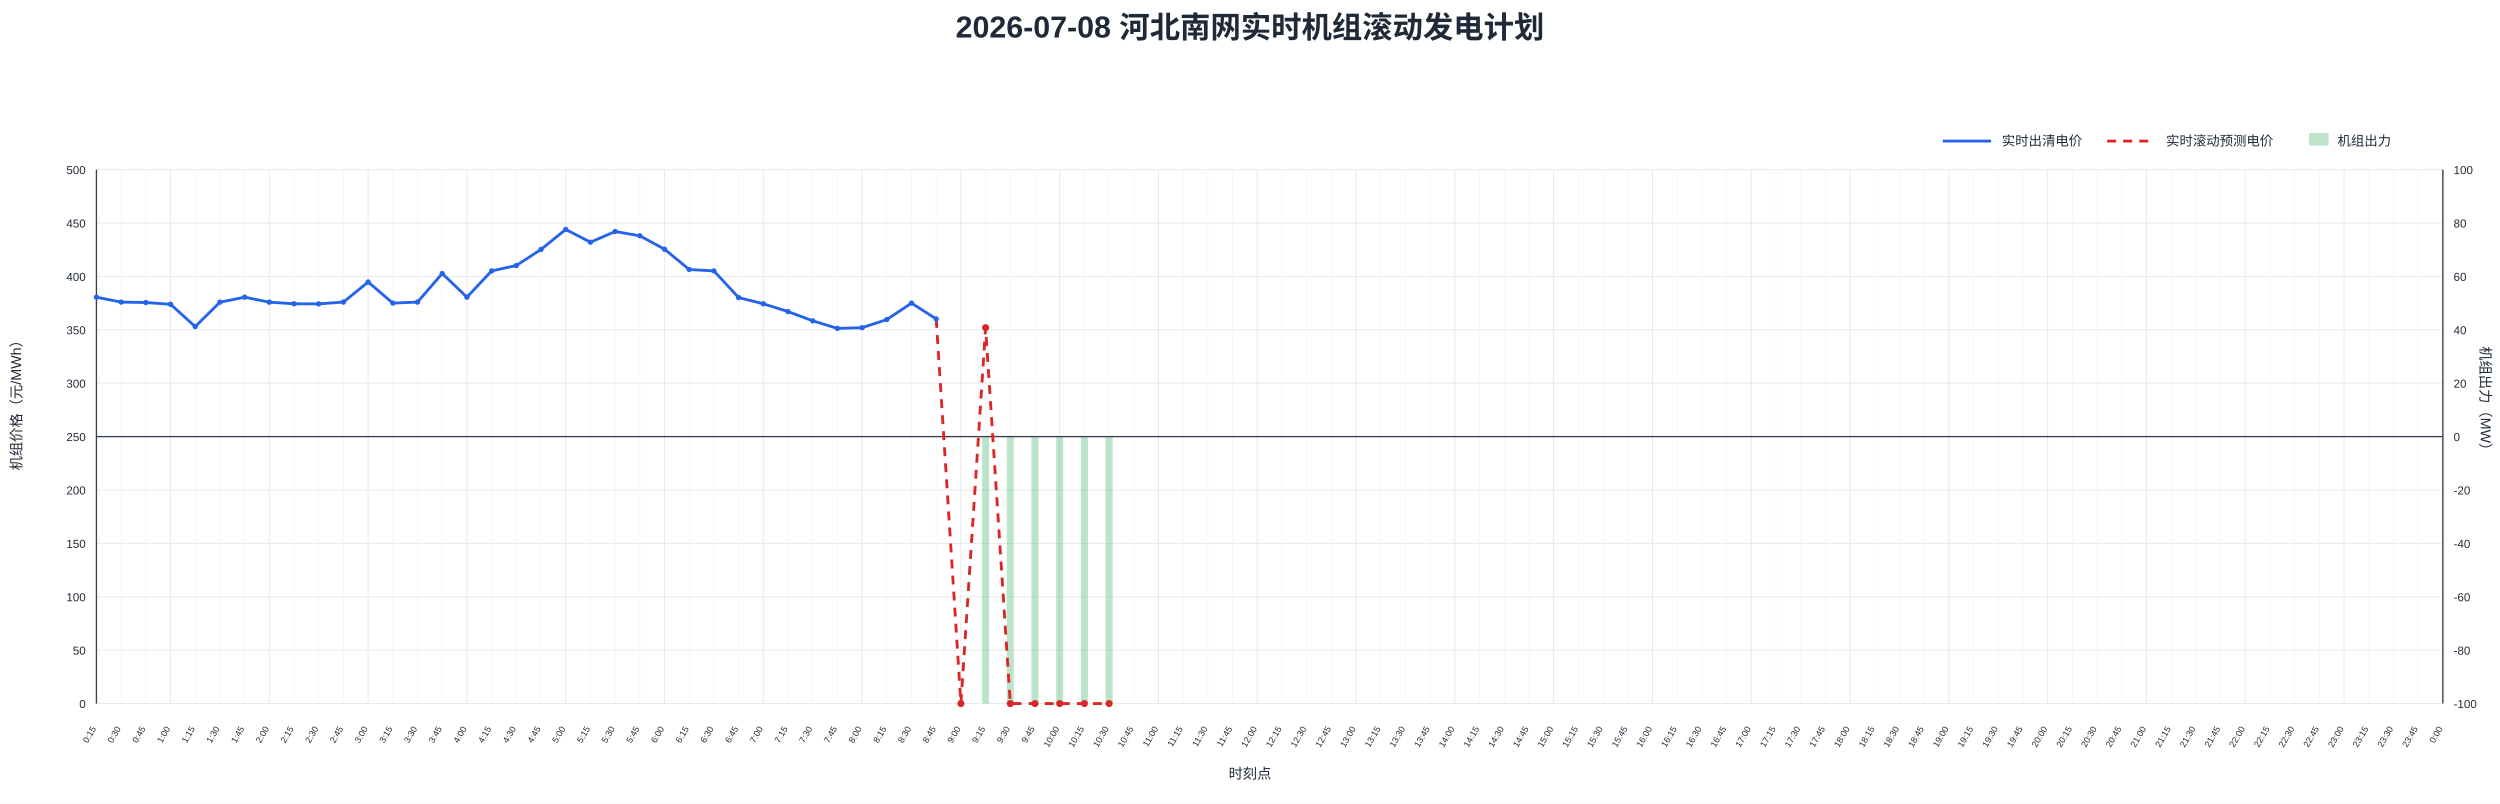
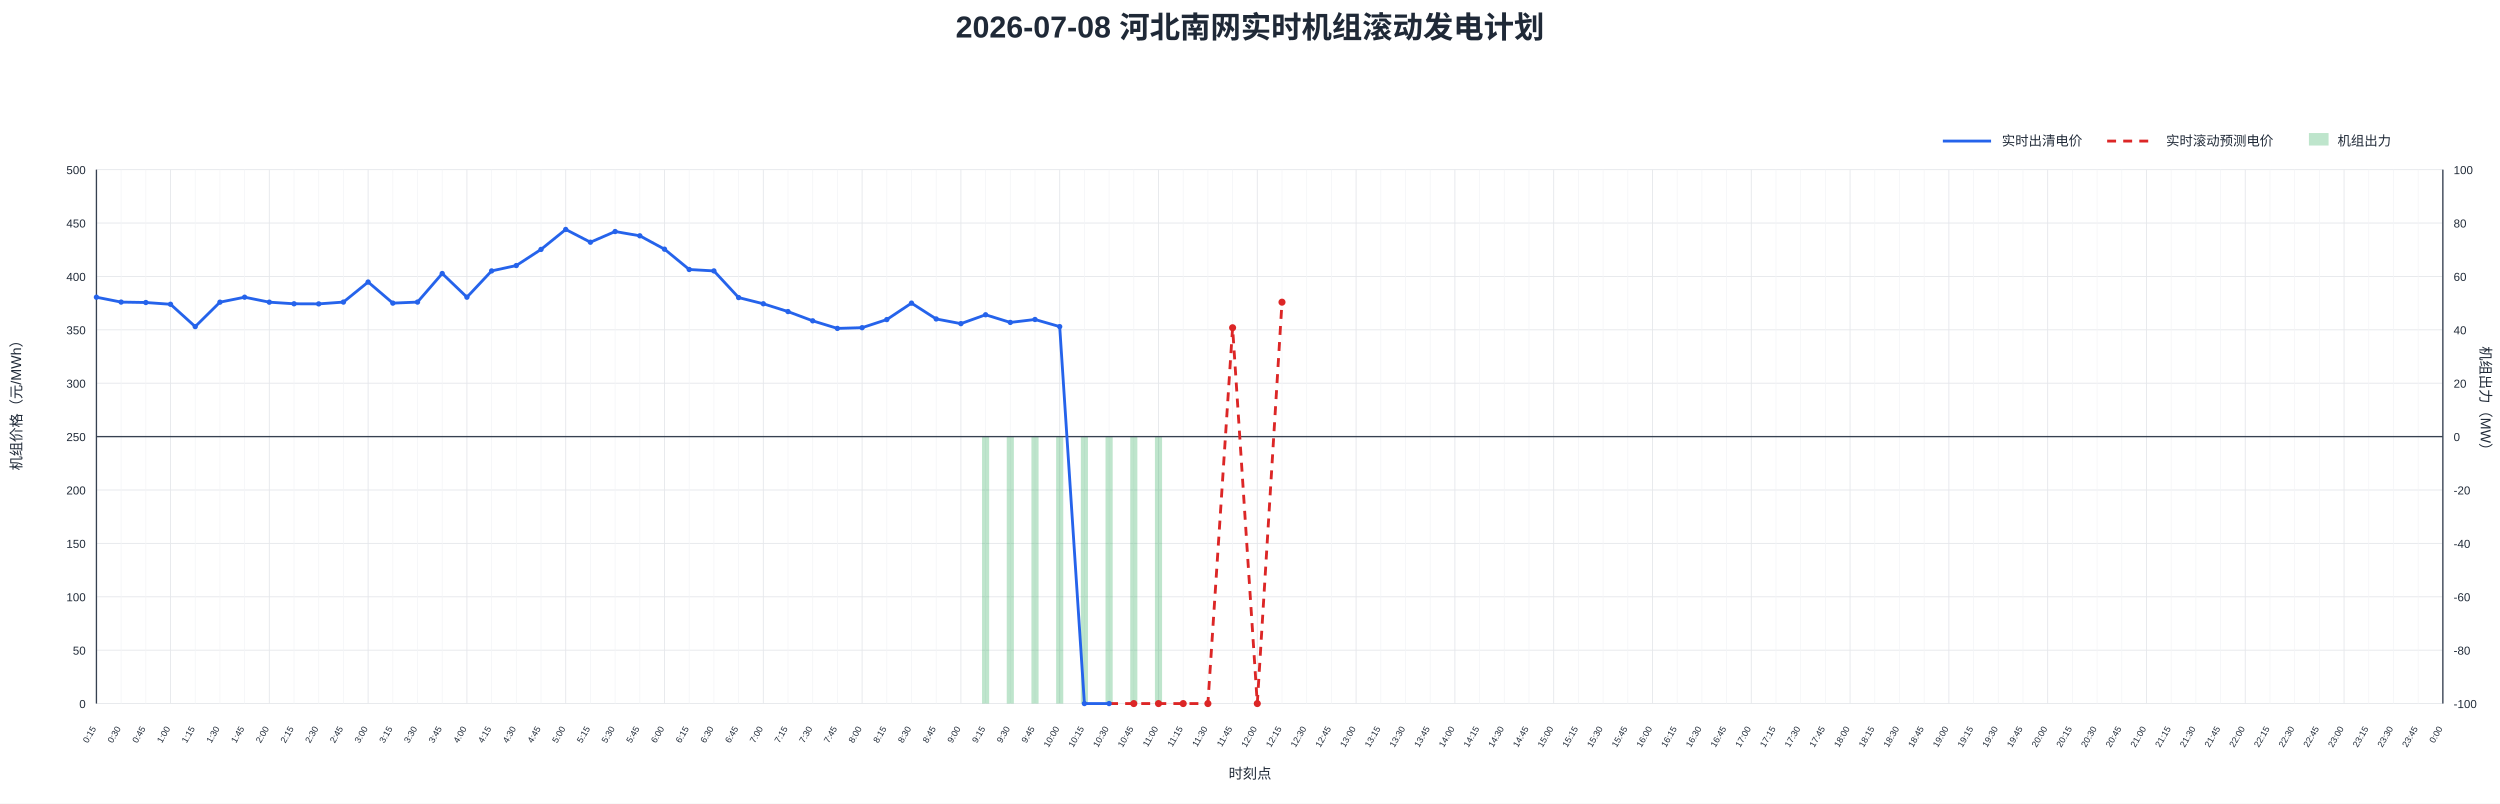
<svg xmlns="http://www.w3.org/2000/svg" width="2800" height="900" viewBox="0 0 2800 900" data-plot-left="108" data-plot-right="2736" data-plot-top="190" data-plot-bottom="788">
  <style>
text{font-family:'Microsoft YaHei','SimHei',Arial,sans-serif;fill:#1f2937}
.axis{stroke:#374151;stroke-width:1.5}
.grid{stroke:#e5e7eb;stroke-width:1}
.minor{stroke:#f3f4f6;stroke-width:0.8}
.actual{fill:none;stroke:#2563eb;stroke-width:3.2}
.forecast{fill:none;stroke:#dc2626;stroke-width:3.2;stroke-dasharray:10 8}
.bar{fill:#16a34a;fill-opacity:0.28}
.hover-zone{fill:#ffffff;fill-opacity:0;cursor:crosshair}
.hover-line{stroke:#111827;stroke-width:1.4;stroke-dasharray:6 5;opacity:0}
.tooltip{opacity:0;pointer-events:none}
.tooltip-bg{fill:#111827;fill-opacity:.72;stroke:#ffffff;stroke-width:1.2}
.tooltip text{fill:#ffffff;font-size:15px}
</style>
  <rect width="100%" height="100%" fill="#ffffff" />
  <text x="1400.0" y="42" text-anchor="middle" font-size="34" font-weight="700">2026-07-08 河北南网实时机组滚动发电计划</text>
  <text x="2748" y="793.00" text-anchor="start" font-size="13" fill="#166534">-100</text>
  <text x="2748" y="733.20" text-anchor="start" font-size="13" fill="#166534">-80</text>
  <text x="2748" y="673.40" text-anchor="start" font-size="13" fill="#166534">-60</text>
  <text x="2748" y="613.60" text-anchor="start" font-size="13" fill="#166534">-40</text>
  <text x="2748" y="553.80" text-anchor="start" font-size="13" fill="#166534">-20</text>
  <text x="2748" y="494.00" text-anchor="start" font-size="13" fill="#166534">0</text>
  <text x="2748" y="434.20" text-anchor="start" font-size="13" fill="#166534">20</text>
  <text x="2748" y="374.40" text-anchor="start" font-size="13" fill="#166534">40</text>
  <text x="2748" y="314.60" text-anchor="start" font-size="13" fill="#166534">60</text>
  <text x="2748" y="254.80" text-anchor="start" font-size="13" fill="#166534">80</text>
  <text x="2748" y="195.00" text-anchor="start" font-size="13" fill="#166534">100</text>
  <line class="grid" x1="108" y1="788.00" x2="2736" y2="788.00" />
  <text x="96" y="793.00" text-anchor="end" font-size="13">0</text>
  <line class="grid" x1="108" y1="728.20" x2="2736" y2="728.20" />
  <text x="96" y="733.20" text-anchor="end" font-size="13">50</text>
  <line class="grid" x1="108" y1="668.40" x2="2736" y2="668.40" />
  <text x="96" y="673.40" text-anchor="end" font-size="13">100</text>
  <line class="grid" x1="108" y1="608.60" x2="2736" y2="608.60" />
  <text x="96" y="613.60" text-anchor="end" font-size="13">150</text>
  <line class="grid" x1="108" y1="548.80" x2="2736" y2="548.80" />
  <text x="96" y="553.80" text-anchor="end" font-size="13">200</text>
  <line class="grid" x1="108" y1="489.00" x2="2736" y2="489.00" />
  <text x="96" y="494.00" text-anchor="end" font-size="13">250</text>
  <line class="grid" x1="108" y1="429.20" x2="2736" y2="429.20" />
  <text x="96" y="434.20" text-anchor="end" font-size="13">300</text>
  <line class="grid" x1="108" y1="369.40" x2="2736" y2="369.40" />
  <text x="96" y="374.40" text-anchor="end" font-size="13">350</text>
  <line class="grid" x1="108" y1="309.60" x2="2736" y2="309.60" />
  <text x="96" y="314.60" text-anchor="end" font-size="13">400</text>
  <line class="grid" x1="108" y1="249.80" x2="2736" y2="249.80" />
  <text x="96" y="254.80" text-anchor="end" font-size="13">450</text>
  <line class="grid" x1="108" y1="190.00" x2="2736" y2="190.00" />
  <text x="96" y="195.00" text-anchor="end" font-size="13">500</text>
  <line class="grid minor" x1="108.00" y1="190" x2="108.00" y2="788" />
  <text x="108.00" y="816" text-anchor="end" font-size="10" transform="rotate(-60 108.00 816)">0:15</text>
  <line class="grid minor" x1="135.66" y1="190" x2="135.66" y2="788" />
  <text x="135.66" y="816" text-anchor="end" font-size="10" transform="rotate(-60 135.66 816)">0:30</text>
  <line class="grid minor" x1="163.33" y1="190" x2="163.33" y2="788" />
  <text x="163.33" y="816" text-anchor="end" font-size="10" transform="rotate(-60 163.33 816)">0:45</text>
  <line class="grid" x1="190.99" y1="190" x2="190.99" y2="788" />
  <text x="190.99" y="816" text-anchor="end" font-size="10" transform="rotate(-60 190.99 816)">1:00</text>
  <line class="grid minor" x1="218.65" y1="190" x2="218.65" y2="788" />
  <text x="218.65" y="816" text-anchor="end" font-size="10" transform="rotate(-60 218.65 816)">1:15</text>
  <line class="grid minor" x1="246.32" y1="190" x2="246.32" y2="788" />
  <text x="246.32" y="816" text-anchor="end" font-size="10" transform="rotate(-60 246.32 816)">1:30</text>
  <line class="grid minor" x1="273.98" y1="190" x2="273.98" y2="788" />
  <text x="273.98" y="816" text-anchor="end" font-size="10" transform="rotate(-60 273.98 816)">1:45</text>
  <line class="grid" x1="301.64" y1="190" x2="301.64" y2="788" />
  <text x="301.64" y="816" text-anchor="end" font-size="10" transform="rotate(-60 301.64 816)">2:00</text>
  <line class="grid minor" x1="329.31" y1="190" x2="329.31" y2="788" />
  <text x="329.31" y="816" text-anchor="end" font-size="10" transform="rotate(-60 329.31 816)">2:15</text>
  <line class="grid minor" x1="356.97" y1="190" x2="356.97" y2="788" />
  <text x="356.97" y="816" text-anchor="end" font-size="10" transform="rotate(-60 356.97 816)">2:30</text>
  <line class="grid minor" x1="384.63" y1="190" x2="384.63" y2="788" />
  <text x="384.63" y="816" text-anchor="end" font-size="10" transform="rotate(-60 384.63 816)">2:45</text>
  <line class="grid" x1="412.29" y1="190" x2="412.29" y2="788" />
  <text x="412.29" y="816" text-anchor="end" font-size="10" transform="rotate(-60 412.29 816)">3:00</text>
  <line class="grid minor" x1="439.96" y1="190" x2="439.96" y2="788" />
  <text x="439.96" y="816" text-anchor="end" font-size="10" transform="rotate(-60 439.96 816)">3:15</text>
  <line class="grid minor" x1="467.62" y1="190" x2="467.62" y2="788" />
  <text x="467.62" y="816" text-anchor="end" font-size="10" transform="rotate(-60 467.62 816)">3:30</text>
  <line class="grid minor" x1="495.28" y1="190" x2="495.28" y2="788" />
  <text x="495.28" y="816" text-anchor="end" font-size="10" transform="rotate(-60 495.28 816)">3:45</text>
  <line class="grid" x1="522.95" y1="190" x2="522.95" y2="788" />
  <text x="522.95" y="816" text-anchor="end" font-size="10" transform="rotate(-60 522.95 816)">4:00</text>
  <line class="grid minor" x1="550.61" y1="190" x2="550.61" y2="788" />
  <text x="550.61" y="816" text-anchor="end" font-size="10" transform="rotate(-60 550.61 816)">4:15</text>
  <line class="grid minor" x1="578.27" y1="190" x2="578.27" y2="788" />
  <text x="578.27" y="816" text-anchor="end" font-size="10" transform="rotate(-60 578.27 816)">4:30</text>
  <line class="grid minor" x1="605.94" y1="190" x2="605.94" y2="788" />
  <text x="605.94" y="816" text-anchor="end" font-size="10" transform="rotate(-60 605.94 816)">4:45</text>
  <line class="grid" x1="633.60" y1="190" x2="633.60" y2="788" />
  <text x="633.60" y="816" text-anchor="end" font-size="10" transform="rotate(-60 633.60 816)">5:00</text>
  <line class="grid minor" x1="661.26" y1="190" x2="661.26" y2="788" />
  <text x="661.26" y="816" text-anchor="end" font-size="10" transform="rotate(-60 661.26 816)">5:15</text>
  <line class="grid minor" x1="688.93" y1="190" x2="688.93" y2="788" />
  <text x="688.93" y="816" text-anchor="end" font-size="10" transform="rotate(-60 688.93 816)">5:30</text>
  <line class="grid minor" x1="716.59" y1="190" x2="716.59" y2="788" />
  <text x="716.59" y="816" text-anchor="end" font-size="10" transform="rotate(-60 716.59 816)">5:45</text>
  <line class="grid" x1="744.25" y1="190" x2="744.25" y2="788" />
  <text x="744.25" y="816" text-anchor="end" font-size="10" transform="rotate(-60 744.25 816)">6:00</text>
  <line class="grid minor" x1="771.92" y1="190" x2="771.92" y2="788" />
  <text x="771.92" y="816" text-anchor="end" font-size="10" transform="rotate(-60 771.92 816)">6:15</text>
  <line class="grid minor" x1="799.58" y1="190" x2="799.58" y2="788" />
  <text x="799.58" y="816" text-anchor="end" font-size="10" transform="rotate(-60 799.58 816)">6:30</text>
  <line class="grid minor" x1="827.24" y1="190" x2="827.24" y2="788" />
  <text x="827.24" y="816" text-anchor="end" font-size="10" transform="rotate(-60 827.24 816)">6:45</text>
  <line class="grid" x1="854.91" y1="190" x2="854.91" y2="788" />
  <text x="854.91" y="816" text-anchor="end" font-size="10" transform="rotate(-60 854.91 816)">7:00</text>
  <line class="grid minor" x1="882.57" y1="190" x2="882.57" y2="788" />
  <text x="882.57" y="816" text-anchor="end" font-size="10" transform="rotate(-60 882.57 816)">7:15</text>
  <line class="grid minor" x1="910.23" y1="190" x2="910.23" y2="788" />
  <text x="910.23" y="816" text-anchor="end" font-size="10" transform="rotate(-60 910.23 816)">7:30</text>
  <line class="grid minor" x1="937.89" y1="190" x2="937.89" y2="788" />
  <text x="937.89" y="816" text-anchor="end" font-size="10" transform="rotate(-60 937.89 816)">7:45</text>
  <line class="grid" x1="965.56" y1="190" x2="965.56" y2="788" />
  <text x="965.56" y="816" text-anchor="end" font-size="10" transform="rotate(-60 965.56 816)">8:00</text>
  <line class="grid minor" x1="993.22" y1="190" x2="993.22" y2="788" />
  <text x="993.22" y="816" text-anchor="end" font-size="10" transform="rotate(-60 993.22 816)">8:15</text>
  <line class="grid minor" x1="1020.88" y1="190" x2="1020.88" y2="788" />
  <text x="1020.88" y="816" text-anchor="end" font-size="10" transform="rotate(-60 1020.88 816)">8:30</text>
  <line class="grid minor" x1="1048.55" y1="190" x2="1048.55" y2="788" />
  <text x="1048.55" y="816" text-anchor="end" font-size="10" transform="rotate(-60 1048.55 816)">8:45</text>
  <line class="grid" x1="1076.21" y1="190" x2="1076.21" y2="788" />
  <text x="1076.21" y="816" text-anchor="end" font-size="10" transform="rotate(-60 1076.21 816)">9:00</text>
  <line class="grid minor" x1="1103.87" y1="190" x2="1103.87" y2="788" />
  <text x="1103.87" y="816" text-anchor="end" font-size="10" transform="rotate(-60 1103.87 816)">9:15</text>
  <line class="grid minor" x1="1131.54" y1="190" x2="1131.54" y2="788" />
  <text x="1131.54" y="816" text-anchor="end" font-size="10" transform="rotate(-60 1131.54 816)">9:30</text>
  <line class="grid minor" x1="1159.20" y1="190" x2="1159.20" y2="788" />
  <text x="1159.20" y="816" text-anchor="end" font-size="10" transform="rotate(-60 1159.20 816)">9:45</text>
  <line class="grid" x1="1186.86" y1="190" x2="1186.86" y2="788" />
  <text x="1186.86" y="816" text-anchor="end" font-size="10" transform="rotate(-60 1186.86 816)">10:00</text>
  <line class="grid minor" x1="1214.53" y1="190" x2="1214.53" y2="788" />
  <text x="1214.53" y="816" text-anchor="end" font-size="10" transform="rotate(-60 1214.53 816)">10:15</text>
  <line class="grid minor" x1="1242.19" y1="190" x2="1242.19" y2="788" />
  <text x="1242.19" y="816" text-anchor="end" font-size="10" transform="rotate(-60 1242.19 816)">10:30</text>
  <line class="grid minor" x1="1269.85" y1="190" x2="1269.85" y2="788" />
  <text x="1269.85" y="816" text-anchor="end" font-size="10" transform="rotate(-60 1269.85 816)">10:45</text>
  <line class="grid" x1="1297.52" y1="190" x2="1297.52" y2="788" />
  <text x="1297.52" y="816" text-anchor="end" font-size="10" transform="rotate(-60 1297.52 816)">11:00</text>
  <line class="grid minor" x1="1325.18" y1="190" x2="1325.18" y2="788" />
  <text x="1325.18" y="816" text-anchor="end" font-size="10" transform="rotate(-60 1325.18 816)">11:15</text>
  <line class="grid minor" x1="1352.84" y1="190" x2="1352.84" y2="788" />
  <text x="1352.84" y="816" text-anchor="end" font-size="10" transform="rotate(-60 1352.84 816)">11:30</text>
  <line class="grid minor" x1="1380.51" y1="190" x2="1380.51" y2="788" />
  <text x="1380.51" y="816" text-anchor="end" font-size="10" transform="rotate(-60 1380.51 816)">11:45</text>
  <line class="grid" x1="1408.17" y1="190" x2="1408.17" y2="788" />
  <text x="1408.17" y="816" text-anchor="end" font-size="10" transform="rotate(-60 1408.17 816)">12:00</text>
  <line class="grid minor" x1="1435.83" y1="190" x2="1435.83" y2="788" />
  <text x="1435.83" y="816" text-anchor="end" font-size="10" transform="rotate(-60 1435.83 816)">12:15</text>
  <line class="grid minor" x1="1463.49" y1="190" x2="1463.49" y2="788" />
  <text x="1463.49" y="816" text-anchor="end" font-size="10" transform="rotate(-60 1463.49 816)">12:30</text>
  <line class="grid minor" x1="1491.16" y1="190" x2="1491.16" y2="788" />
  <text x="1491.16" y="816" text-anchor="end" font-size="10" transform="rotate(-60 1491.16 816)">12:45</text>
  <line class="grid" x1="1518.82" y1="190" x2="1518.82" y2="788" />
  <text x="1518.82" y="816" text-anchor="end" font-size="10" transform="rotate(-60 1518.82 816)">13:00</text>
  <line class="grid minor" x1="1546.48" y1="190" x2="1546.48" y2="788" />
  <text x="1546.48" y="816" text-anchor="end" font-size="10" transform="rotate(-60 1546.48 816)">13:15</text>
  <line class="grid minor" x1="1574.15" y1="190" x2="1574.15" y2="788" />
  <text x="1574.15" y="816" text-anchor="end" font-size="10" transform="rotate(-60 1574.15 816)">13:30</text>
  <line class="grid minor" x1="1601.81" y1="190" x2="1601.81" y2="788" />
  <text x="1601.81" y="816" text-anchor="end" font-size="10" transform="rotate(-60 1601.81 816)">13:45</text>
  <line class="grid" x1="1629.47" y1="190" x2="1629.47" y2="788" />
  <text x="1629.47" y="816" text-anchor="end" font-size="10" transform="rotate(-60 1629.47 816)">14:00</text>
  <line class="grid minor" x1="1657.14" y1="190" x2="1657.14" y2="788" />
  <text x="1657.14" y="816" text-anchor="end" font-size="10" transform="rotate(-60 1657.14 816)">14:15</text>
  <line class="grid minor" x1="1684.80" y1="190" x2="1684.80" y2="788" />
  <text x="1684.80" y="816" text-anchor="end" font-size="10" transform="rotate(-60 1684.80 816)">14:30</text>
  <line class="grid minor" x1="1712.46" y1="190" x2="1712.46" y2="788" />
  <text x="1712.46" y="816" text-anchor="end" font-size="10" transform="rotate(-60 1712.46 816)">14:45</text>
  <line class="grid" x1="1740.13" y1="190" x2="1740.13" y2="788" />
  <text x="1740.13" y="816" text-anchor="end" font-size="10" transform="rotate(-60 1740.13 816)">15:00</text>
  <line class="grid minor" x1="1767.79" y1="190" x2="1767.79" y2="788" />
  <text x="1767.79" y="816" text-anchor="end" font-size="10" transform="rotate(-60 1767.79 816)">15:15</text>
  <line class="grid minor" x1="1795.45" y1="190" x2="1795.45" y2="788" />
  <text x="1795.45" y="816" text-anchor="end" font-size="10" transform="rotate(-60 1795.45 816)">15:30</text>
  <line class="grid minor" x1="1823.12" y1="190" x2="1823.12" y2="788" />
  <text x="1823.12" y="816" text-anchor="end" font-size="10" transform="rotate(-60 1823.12 816)">15:45</text>
  <line class="grid" x1="1850.78" y1="190" x2="1850.78" y2="788" />
  <text x="1850.78" y="816" text-anchor="end" font-size="10" transform="rotate(-60 1850.78 816)">16:00</text>
  <line class="grid minor" x1="1878.44" y1="190" x2="1878.44" y2="788" />
  <text x="1878.44" y="816" text-anchor="end" font-size="10" transform="rotate(-60 1878.44 816)">16:15</text>
  <line class="grid minor" x1="1906.11" y1="190" x2="1906.11" y2="788" />
  <text x="1906.11" y="816" text-anchor="end" font-size="10" transform="rotate(-60 1906.11 816)">16:30</text>
  <line class="grid minor" x1="1933.77" y1="190" x2="1933.77" y2="788" />
  <text x="1933.77" y="816" text-anchor="end" font-size="10" transform="rotate(-60 1933.77 816)">16:45</text>
  <line class="grid" x1="1961.43" y1="190" x2="1961.43" y2="788" />
  <text x="1961.43" y="816" text-anchor="end" font-size="10" transform="rotate(-60 1961.43 816)">17:00</text>
  <line class="grid minor" x1="1989.09" y1="190" x2="1989.09" y2="788" />
  <text x="1989.09" y="816" text-anchor="end" font-size="10" transform="rotate(-60 1989.09 816)">17:15</text>
  <line class="grid minor" x1="2016.76" y1="190" x2="2016.76" y2="788" />
  <text x="2016.76" y="816" text-anchor="end" font-size="10" transform="rotate(-60 2016.76 816)">17:30</text>
  <line class="grid minor" x1="2044.42" y1="190" x2="2044.42" y2="788" />
  <text x="2044.42" y="816" text-anchor="end" font-size="10" transform="rotate(-60 2044.42 816)">17:45</text>
  <line class="grid" x1="2072.08" y1="190" x2="2072.08" y2="788" />
  <text x="2072.08" y="816" text-anchor="end" font-size="10" transform="rotate(-60 2072.08 816)">18:00</text>
  <line class="grid minor" x1="2099.75" y1="190" x2="2099.75" y2="788" />
  <text x="2099.75" y="816" text-anchor="end" font-size="10" transform="rotate(-60 2099.75 816)">18:15</text>
  <line class="grid minor" x1="2127.41" y1="190" x2="2127.41" y2="788" />
  <text x="2127.41" y="816" text-anchor="end" font-size="10" transform="rotate(-60 2127.41 816)">18:30</text>
  <line class="grid minor" x1="2155.07" y1="190" x2="2155.07" y2="788" />
  <text x="2155.07" y="816" text-anchor="end" font-size="10" transform="rotate(-60 2155.07 816)">18:45</text>
  <line class="grid" x1="2182.74" y1="190" x2="2182.74" y2="788" />
  <text x="2182.74" y="816" text-anchor="end" font-size="10" transform="rotate(-60 2182.74 816)">19:00</text>
  <line class="grid minor" x1="2210.40" y1="190" x2="2210.40" y2="788" />
  <text x="2210.40" y="816" text-anchor="end" font-size="10" transform="rotate(-60 2210.40 816)">19:15</text>
  <line class="grid minor" x1="2238.06" y1="190" x2="2238.06" y2="788" />
  <text x="2238.06" y="816" text-anchor="end" font-size="10" transform="rotate(-60 2238.06 816)">19:30</text>
  <line class="grid minor" x1="2265.73" y1="190" x2="2265.73" y2="788" />
  <text x="2265.73" y="816" text-anchor="end" font-size="10" transform="rotate(-60 2265.73 816)">19:45</text>
  <line class="grid" x1="2293.39" y1="190" x2="2293.39" y2="788" />
  <text x="2293.39" y="816" text-anchor="end" font-size="10" transform="rotate(-60 2293.39 816)">20:00</text>
  <line class="grid minor" x1="2321.05" y1="190" x2="2321.05" y2="788" />
  <text x="2321.05" y="816" text-anchor="end" font-size="10" transform="rotate(-60 2321.05 816)">20:15</text>
  <line class="grid minor" x1="2348.72" y1="190" x2="2348.72" y2="788" />
  <text x="2348.72" y="816" text-anchor="end" font-size="10" transform="rotate(-60 2348.72 816)">20:30</text>
  <line class="grid minor" x1="2376.38" y1="190" x2="2376.38" y2="788" />
  <text x="2376.38" y="816" text-anchor="end" font-size="10" transform="rotate(-60 2376.38 816)">20:45</text>
  <line class="grid" x1="2404.04" y1="190" x2="2404.04" y2="788" />
  <text x="2404.04" y="816" text-anchor="end" font-size="10" transform="rotate(-60 2404.04 816)">21:00</text>
  <line class="grid minor" x1="2431.71" y1="190" x2="2431.71" y2="788" />
  <text x="2431.71" y="816" text-anchor="end" font-size="10" transform="rotate(-60 2431.71 816)">21:15</text>
  <line class="grid minor" x1="2459.37" y1="190" x2="2459.37" y2="788" />
  <text x="2459.37" y="816" text-anchor="end" font-size="10" transform="rotate(-60 2459.37 816)">21:30</text>
  <line class="grid minor" x1="2487.03" y1="190" x2="2487.03" y2="788" />
  <text x="2487.03" y="816" text-anchor="end" font-size="10" transform="rotate(-60 2487.03 816)">21:45</text>
  <line class="grid" x1="2514.69" y1="190" x2="2514.69" y2="788" />
  <text x="2514.69" y="816" text-anchor="end" font-size="10" transform="rotate(-60 2514.69 816)">22:00</text>
  <line class="grid minor" x1="2542.36" y1="190" x2="2542.36" y2="788" />
  <text x="2542.36" y="816" text-anchor="end" font-size="10" transform="rotate(-60 2542.36 816)">22:15</text>
  <line class="grid minor" x1="2570.02" y1="190" x2="2570.02" y2="788" />
  <text x="2570.02" y="816" text-anchor="end" font-size="10" transform="rotate(-60 2570.02 816)">22:30</text>
  <line class="grid minor" x1="2597.68" y1="190" x2="2597.68" y2="788" />
  <text x="2597.68" y="816" text-anchor="end" font-size="10" transform="rotate(-60 2597.68 816)">22:45</text>
  <line class="grid" x1="2625.35" y1="190" x2="2625.35" y2="788" />
  <text x="2625.35" y="816" text-anchor="end" font-size="10" transform="rotate(-60 2625.35 816)">23:00</text>
  <line class="grid minor" x1="2653.01" y1="190" x2="2653.01" y2="788" />
  <text x="2653.01" y="816" text-anchor="end" font-size="10" transform="rotate(-60 2653.01 816)">23:15</text>
  <line class="grid minor" x1="2680.67" y1="190" x2="2680.67" y2="788" />
  <text x="2680.67" y="816" text-anchor="end" font-size="10" transform="rotate(-60 2680.67 816)">23:30</text>
  <line class="grid minor" x1="2708.34" y1="190" x2="2708.34" y2="788" />
  <text x="2708.34" y="816" text-anchor="end" font-size="10" transform="rotate(-60 2708.34 816)">23:45</text>
  <line class="grid" x1="2736.00" y1="190" x2="2736.00" y2="788" />
  <text x="2736.00" y="816" text-anchor="end" font-size="10" transform="rotate(-60 2736.00 816)">0:00</text>
  <rect class="bar" x="104.00" y="489.00" width="8" height="0.00" />
  <rect class="bar" x="131.66" y="489.00" width="8" height="0.00" />
  <rect class="bar" x="159.33" y="489.00" width="8" height="0.00" />
  <rect class="bar" x="186.99" y="489.00" width="8" height="0.00" />
  <rect class="bar" x="214.65" y="489.00" width="8" height="0.00" />
  <rect class="bar" x="242.32" y="489.00" width="8" height="0.00" />
  <rect class="bar" x="269.98" y="489.00" width="8" height="0.00" />
  <rect class="bar" x="297.64" y="489.00" width="8" height="0.00" />
  <rect class="bar" x="325.31" y="489.00" width="8" height="0.00" />
  <rect class="bar" x="352.97" y="489.00" width="8" height="0.00" />
  <rect class="bar" x="380.63" y="489.00" width="8" height="0.00" />
  <rect class="bar" x="408.29" y="489.00" width="8" height="0.00" />
  <rect class="bar" x="435.96" y="489.00" width="8" height="0.00" />
  <rect class="bar" x="463.62" y="489.00" width="8" height="0.00" />
  <rect class="bar" x="491.28" y="489.00" width="8" height="0.00" />
  <rect class="bar" x="518.95" y="489.00" width="8" height="0.00" />
  <rect class="bar" x="546.61" y="489.00" width="8" height="0.00" />
  <rect class="bar" x="574.27" y="489.00" width="8" height="0.00" />
  <rect class="bar" x="601.94" y="489.00" width="8" height="0.00" />
  <rect class="bar" x="629.60" y="489.00" width="8" height="0.00" />
  <rect class="bar" x="657.26" y="489.00" width="8" height="0.00" />
  <rect class="bar" x="684.93" y="489.00" width="8" height="0.00" />
  <rect class="bar" x="712.59" y="489.00" width="8" height="0.00" />
  <rect class="bar" x="740.25" y="489.00" width="8" height="0.00" />
  <rect class="bar" x="767.92" y="489.00" width="8" height="0.00" />
  <rect class="bar" x="795.58" y="489.00" width="8" height="0.00" />
  <rect class="bar" x="823.24" y="489.00" width="8" height="0.00" />
  <rect class="bar" x="850.91" y="489.00" width="8" height="0.00" />
  <rect class="bar" x="878.57" y="489.00" width="8" height="0.00" />
  <rect class="bar" x="906.23" y="489.00" width="8" height="0.00" />
  <rect class="bar" x="933.89" y="489.00" width="8" height="0.00" />
  <rect class="bar" x="961.56" y="489.00" width="8" height="0.00" />
  <rect class="bar" x="989.22" y="489.00" width="8" height="0.00" />
  <rect class="bar" x="1016.88" y="489.00" width="8" height="0.00" />
  <rect class="bar" x="1044.55" y="489.00" width="8" height="0.00" />
  <rect class="bar" x="1072.21" y="489.00" width="8" height="0.00" />
  <rect class="bar" x="1099.87" y="489.00" width="8" height="299.00" />
  <rect class="bar" x="1127.54" y="489.00" width="8" height="299.00" />
  <rect class="bar" x="1155.20" y="489.00" width="8" height="299.00" />
  <rect class="bar" x="1182.86" y="489.00" width="8" height="299.00" />
  <rect class="bar" x="1210.53" y="489.00" width="8" height="299.00" />
  <rect class="bar" x="1238.19" y="489.00" width="8" height="299.00" />
+   <rect class="bar" x="1265.85" y="489.00" width="8" height="299.00" />
+   <rect class="bar" x="1293.52" y="489.00" width="8" height="299.00" />
+   <rect class="bar" x="1321.18" y="489.00" width="8" height="0.00" />
+   <rect class="bar" x="1348.84" y="489.00" width="8" height="0.00" />
+   <rect class="bar" x="1376.51" y="489.00" width="8" height="0.00" />
+   <rect class="bar" x="1404.17" y="489.00" width="8" height="0.00" />
+   <rect class="bar" x="1431.83" y="489.00" width="8" height="0.00" />
  <line class="axis" x1="108" y1="489.00" x2="2736" y2="489.00" />
  <line class="axis" x1="108" y1="190" x2="108" y2="788" />
  <line class="axis" x1="2736" y1="190" x2="2736" y2="788" />
  <text x="1400.0" y="872" text-anchor="middle" font-size="16">时刻点</text>
  <text x="24" y="450.0" text-anchor="middle" font-size="16" transform="rotate(-90 24 450.0)">机组价格（元/MWh）</text>
  <text x="2778" y="450.0" text-anchor="middle" font-size="16" fill="#166534" transform="rotate(90 2778 450.0)">机组出力（MW）</text>
-   <polyline class="actual" points="108.00,332.86 135.66,338.34 163.33,338.81 190.99,340.79 218.65,365.81 246.32,338.44 273.98,332.86 301.64,338.44 329.31,340.23 356.97,340.35 384.63,338.34 412.29,315.87 439.96,339.50 467.62,338.34 495.28,306.33 522.95,332.86 550.61,303.42 578.27,297.40 605.94,279.35 633.60,256.98 661.26,271.28 688.93,259.31 716.59,264.10 744.25,279.09 771.92,301.83 799.58,303.42 827.24,333.28 854.91,340.23 882.57,348.97 910.23,359.33 937.89,367.82 965.56,367.01 993.22,357.92 1020.88,339.50 1048.55,357.24" />
-   <polyline class="forecast" points="1048.55,357.24 1076.21,788.00 1103.87,367.01 1131.54,788.00 1159.20,788.00 1186.86,788.00 1214.53,788.00 1242.19,788.00" />
+   <polyline class="actual" points="108.00,332.86 135.66,338.34 163.33,338.81 190.99,340.79 218.65,365.81 246.32,338.44 273.98,332.86 301.64,338.44 329.31,340.23 356.97,340.35 384.63,338.34 412.29,315.87 439.96,339.50 467.62,338.34 495.28,306.33 522.95,332.86 550.61,303.42 578.27,297.40 605.94,279.35 633.60,256.98 661.26,271.28 688.93,259.31 716.59,264.10 744.25,279.09 771.92,301.83 799.58,303.42 827.24,333.28 854.91,340.23 882.57,348.97 910.23,359.33 937.89,367.82 965.56,367.01 993.22,357.92 1020.88,339.50 1048.55,357.24 1076.21,362.48 1103.87,352.54 1131.54,361.12 1159.20,357.83 1186.86,365.81 1214.53,788.00 1242.19,788.00" />
+   <polyline class="forecast" points="1242.19,788.00 1269.85,788.00 1297.52,788.00 1325.18,788.00 1352.84,788.00 1380.51,367.07 1408.17,788.00 1435.83,338.44" />
  <circle cx="108.00" cy="332.86" r="3" fill="#2563eb" />
  <circle cx="135.66" cy="338.34" r="3" fill="#2563eb" />
  <circle cx="163.33" cy="338.81" r="3" fill="#2563eb" />
  <circle cx="190.99" cy="340.79" r="3" fill="#2563eb" />
  <circle cx="218.65" cy="365.81" r="3" fill="#2563eb" />
  <circle cx="246.32" cy="338.44" r="3" fill="#2563eb" />
  <circle cx="273.98" cy="332.86" r="3" fill="#2563eb" />
  <circle cx="301.64" cy="338.44" r="3" fill="#2563eb" />
  <circle cx="329.31" cy="340.23" r="3" fill="#2563eb" />
  <circle cx="356.97" cy="340.35" r="3" fill="#2563eb" />
  <circle cx="384.63" cy="338.34" r="3" fill="#2563eb" />
  <circle cx="412.29" cy="315.87" r="3" fill="#2563eb" />
  <circle cx="439.96" cy="339.50" r="3" fill="#2563eb" />
  <circle cx="467.62" cy="338.34" r="3" fill="#2563eb" />
  <circle cx="495.28" cy="306.33" r="3" fill="#2563eb" />
  <circle cx="522.95" cy="332.86" r="3" fill="#2563eb" />
  <circle cx="550.61" cy="303.42" r="3" fill="#2563eb" />
  <circle cx="578.27" cy="297.40" r="3" fill="#2563eb" />
  <circle cx="605.94" cy="279.35" r="3" fill="#2563eb" />
  <circle cx="633.60" cy="256.98" r="3" fill="#2563eb" />
  <circle cx="661.26" cy="271.28" r="3" fill="#2563eb" />
  <circle cx="688.93" cy="259.31" r="3" fill="#2563eb" />
  <circle cx="716.59" cy="264.10" r="3" fill="#2563eb" />
  <circle cx="744.25" cy="279.09" r="3" fill="#2563eb" />
  <circle cx="771.92" cy="301.83" r="3" fill="#2563eb" />
  <circle cx="799.58" cy="303.42" r="3" fill="#2563eb" />
  <circle cx="827.24" cy="333.28" r="3" fill="#2563eb" />
  <circle cx="854.91" cy="340.23" r="3" fill="#2563eb" />
  <circle cx="882.57" cy="348.97" r="3" fill="#2563eb" />
  <circle cx="910.23" cy="359.33" r="3" fill="#2563eb" />
  <circle cx="937.89" cy="367.82" r="3" fill="#2563eb" />
  <circle cx="965.56" cy="367.01" r="3" fill="#2563eb" />
  <circle cx="993.22" cy="357.92" r="3" fill="#2563eb" />
  <circle cx="1020.88" cy="339.50" r="3" fill="#2563eb" />
  <circle cx="1048.55" cy="357.24" r="3" fill="#2563eb" />
-   <circle cx="1076.21" cy="788.00" r="4" fill="#dc2626" />
-   <circle cx="1103.87" cy="367.01" r="4" fill="#dc2626" />
-   <circle cx="1131.54" cy="788.00" r="4" fill="#dc2626" />
-   <circle cx="1159.20" cy="788.00" r="4" fill="#dc2626" />
-   <circle cx="1186.86" cy="788.00" r="4" fill="#dc2626" />
-   <circle cx="1214.53" cy="788.00" r="4" fill="#dc2626" />
-   <circle cx="1242.19" cy="788.00" r="4" fill="#dc2626" />
+   <circle cx="1076.21" cy="362.48" r="3" fill="#2563eb" />
+   <circle cx="1103.87" cy="352.54" r="3" fill="#2563eb" />
+   <circle cx="1131.54" cy="361.12" r="3" fill="#2563eb" />
+   <circle cx="1159.20" cy="357.83" r="3" fill="#2563eb" />
+   <circle cx="1186.86" cy="365.81" r="3" fill="#2563eb" />
+   <circle cx="1214.53" cy="788.00" r="3" fill="#2563eb" />
+   <circle cx="1242.19" cy="788.00" r="3" fill="#2563eb" />
+   <circle cx="1269.85" cy="788.00" r="4" fill="#dc2626" />
+   <circle cx="1297.52" cy="788.00" r="4" fill="#dc2626" />
+   <circle cx="1325.18" cy="788.00" r="4" fill="#dc2626" />
+   <circle cx="1352.84" cy="788.00" r="4" fill="#dc2626" />
+   <circle cx="1380.51" cy="367.07" r="4" fill="#dc2626" />
+   <circle cx="1408.17" cy="788.00" r="4" fill="#dc2626" />
+   <circle cx="1435.83" cy="338.44" r="4" fill="#dc2626" />
  <line x1="2176" y1="158" x2="2230" y2="158" class="actual" />
  <text x="2242" y="163" font-size="15">实时出清电价</text>
  <line x1="2360" y1="158" x2="2414" y2="158" class="forecast" />
  <text x="2426" y="163" font-size="15">实时滚动预测电价</text>
  <rect class="bar" x="2586" y="149" width="22" height="14" />
  <text x="2618" y="163" font-size="15">机组出力</text>
  <line id="hover-line" class="hover-line" x1="108" y1="190" x2="108" y2="788" />
  <g id="tooltip" class="tooltip">
    <rect class="tooltip-bg" x="0" y="0" width="220" height="122" rx="8" />
    <text id="tip-time" x="14" y="30" />
    <text id="tip-output" x="14" y="57" />
    <text id="tip-price" x="14" y="84" />
    <text id="tip-forecast" x="14" y="111" />
  </g>
  <rect class="hover-zone" x="108.00" y="190" width="13.83" height="598" data-x="108.00" data-time="0:15" data-output="0 MW" data-actual-price="380.55 元/MWh" data-forecast-price="--" data-curve-y="332.86" />
  <rect class="hover-zone" x="121.83" y="190" width="27.66" height="598" data-x="135.66" data-time="0:30" data-output="0 MW" data-actual-price="375.97 元/MWh" data-forecast-price="--" data-curve-y="338.34" />
  <rect class="hover-zone" x="149.49" y="190" width="27.66" height="598" data-x="163.33" data-time="0:45" data-output="0 MW" data-actual-price="375.58 元/MWh" data-forecast-price="--" data-curve-y="338.81" />
  <rect class="hover-zone" x="177.16" y="190" width="27.66" height="598" data-x="190.99" data-time="1:00" data-output="0 MW" data-actual-price="373.92 元/MWh" data-forecast-price="--" data-curve-y="340.79" />
  <rect class="hover-zone" x="204.82" y="190" width="27.66" height="598" data-x="218.65" data-time="1:15" data-output="0 MW" data-actual-price="353.00 元/MWh" data-forecast-price="--" data-curve-y="365.81" />
  <rect class="hover-zone" x="232.48" y="190" width="27.66" height="598" data-x="246.32" data-time="1:30" data-output="0 MW" data-actual-price="375.89 元/MWh" data-forecast-price="--" data-curve-y="338.44" />
  <rect class="hover-zone" x="260.15" y="190" width="27.66" height="598" data-x="273.98" data-time="1:45" data-output="0 MW" data-actual-price="380.55 元/MWh" data-forecast-price="--" data-curve-y="332.86" />
  <rect class="hover-zone" x="287.81" y="190" width="27.66" height="598" data-x="301.64" data-time="2:00" data-output="0 MW" data-actual-price="375.89 元/MWh" data-forecast-price="--" data-curve-y="338.44" />
  <rect class="hover-zone" x="315.47" y="190" width="27.66" height="598" data-x="329.31" data-time="2:15" data-output="0 MW" data-actual-price="374.39 元/MWh" data-forecast-price="--" data-curve-y="340.23" />
  <rect class="hover-zone" x="343.14" y="190" width="27.66" height="598" data-x="356.97" data-time="2:30" data-output="0 MW" data-actual-price="374.29 元/MWh" data-forecast-price="--" data-curve-y="340.35" />
  <rect class="hover-zone" x="370.80" y="190" width="27.66" height="598" data-x="384.63" data-time="2:45" data-output="0 MW" data-actual-price="375.97 元/MWh" data-forecast-price="--" data-curve-y="338.34" />
  <rect class="hover-zone" x="398.46" y="190" width="27.66" height="598" data-x="412.29" data-time="3:00" data-output="0 MW" data-actual-price="394.76 元/MWh" data-forecast-price="--" data-curve-y="315.87" />
  <rect class="hover-zone" x="426.13" y="190" width="27.66" height="598" data-x="439.96" data-time="3:15" data-output="0 MW" data-actual-price="375.00 元/MWh" data-forecast-price="--" data-curve-y="339.50" />
  <rect class="hover-zone" x="453.79" y="190" width="27.66" height="598" data-x="467.62" data-time="3:30" data-output="0 MW" data-actual-price="375.97 元/MWh" data-forecast-price="--" data-curve-y="338.34" />
  <rect class="hover-zone" x="481.45" y="190" width="27.66" height="598" data-x="495.28" data-time="3:45" data-output="0 MW" data-actual-price="402.73 元/MWh" data-forecast-price="--" data-curve-y="306.33" />
  <rect class="hover-zone" x="509.12" y="190" width="27.66" height="598" data-x="522.95" data-time="4:00" data-output="0 MW" data-actual-price="380.55 元/MWh" data-forecast-price="--" data-curve-y="332.86" />
  <rect class="hover-zone" x="536.78" y="190" width="27.66" height="598" data-x="550.61" data-time="4:15" data-output="0 MW" data-actual-price="405.17 元/MWh" data-forecast-price="--" data-curve-y="303.42" />
  <rect class="hover-zone" x="564.44" y="190" width="27.66" height="598" data-x="578.27" data-time="4:30" data-output="0 MW" data-actual-price="410.20 元/MWh" data-forecast-price="--" data-curve-y="297.40" />
  <rect class="hover-zone" x="592.11" y="190" width="27.66" height="598" data-x="605.94" data-time="4:45" data-output="0 MW" data-actual-price="425.29 元/MWh" data-forecast-price="--" data-curve-y="279.35" />
  <rect class="hover-zone" x="619.77" y="190" width="27.66" height="598" data-x="633.60" data-time="5:00" data-output="0 MW" data-actual-price="444.00 元/MWh" data-forecast-price="--" data-curve-y="256.98" />
  <rect class="hover-zone" x="647.43" y="190" width="27.66" height="598" data-x="661.26" data-time="5:15" data-output="0 MW" data-actual-price="432.04 元/MWh" data-forecast-price="--" data-curve-y="271.28" />
  <rect class="hover-zone" x="675.09" y="190" width="27.66" height="598" data-x="688.93" data-time="5:30" data-output="0 MW" data-actual-price="442.05 元/MWh" data-forecast-price="--" data-curve-y="259.31" />
  <rect class="hover-zone" x="702.76" y="190" width="27.66" height="598" data-x="716.59" data-time="5:45" data-output="0 MW" data-actual-price="438.04 元/MWh" data-forecast-price="--" data-curve-y="264.10" />
  <rect class="hover-zone" x="730.42" y="190" width="27.66" height="598" data-x="744.25" data-time="6:00" data-output="0 MW" data-actual-price="425.51 元/MWh" data-forecast-price="--" data-curve-y="279.09" />
  <rect class="hover-zone" x="758.08" y="190" width="27.66" height="598" data-x="771.92" data-time="6:15" data-output="0 MW" data-actual-price="406.50 元/MWh" data-forecast-price="--" data-curve-y="301.83" />
  <rect class="hover-zone" x="785.75" y="190" width="27.66" height="598" data-x="799.58" data-time="6:30" data-output="0 MW" data-actual-price="405.17 元/MWh" data-forecast-price="--" data-curve-y="303.42" />
  <rect class="hover-zone" x="813.41" y="190" width="27.66" height="598" data-x="827.24" data-time="6:45" data-output="0 MW" data-actual-price="380.20 元/MWh" data-forecast-price="--" data-curve-y="333.28" />
  <rect class="hover-zone" x="841.07" y="190" width="27.66" height="598" data-x="854.91" data-time="7:00" data-output="0 MW" data-actual-price="374.39 元/MWh" data-forecast-price="--" data-curve-y="340.23" />
  <rect class="hover-zone" x="868.74" y="190" width="27.66" height="598" data-x="882.57" data-time="7:15" data-output="0 MW" data-actual-price="367.08 元/MWh" data-forecast-price="--" data-curve-y="348.97" />
  <rect class="hover-zone" x="896.40" y="190" width="27.66" height="598" data-x="910.23" data-time="7:30" data-output="0 MW" data-actual-price="358.42 元/MWh" data-forecast-price="--" data-curve-y="359.33" />
  <rect class="hover-zone" x="924.06" y="190" width="27.66" height="598" data-x="937.89" data-time="7:45" data-output="0 MW" data-actual-price="351.32 元/MWh" data-forecast-price="--" data-curve-y="367.82" />
  <rect class="hover-zone" x="951.73" y="190" width="27.66" height="598" data-x="965.56" data-time="8:00" data-output="0 MW" data-actual-price="352.00 元/MWh" data-forecast-price="--" data-curve-y="367.01" />
  <rect class="hover-zone" x="979.39" y="190" width="27.66" height="598" data-x="993.22" data-time="8:15" data-output="0 MW" data-actual-price="359.60 元/MWh" data-forecast-price="--" data-curve-y="357.92" />
  <rect class="hover-zone" x="1007.05" y="190" width="27.66" height="598" data-x="1020.88" data-time="8:30" data-output="0 MW" data-actual-price="375.00 元/MWh" data-forecast-price="--" data-curve-y="339.50" />
  <rect class="hover-zone" x="1034.72" y="190" width="27.66" height="598" data-x="1048.55" data-time="8:45" data-output="0 MW" data-actual-price="360.17 元/MWh" data-forecast-price="--" data-curve-y="357.24" />
-   <rect class="hover-zone" x="1062.38" y="190" width="27.66" height="598" data-x="1076.21" data-time="9:00" data-output="0 MW" data-actual-price="--" data-forecast-price="0.00 元/MWh" data-curve-y="788.00" />
-   <rect class="hover-zone" x="1090.04" y="190" width="27.66" height="598" data-x="1103.87" data-time="9:15" data-output="-100 MW" data-actual-price="--" data-forecast-price="352.00 元/MWh" data-curve-y="367.01" />
-   <rect class="hover-zone" x="1117.71" y="190" width="27.66" height="598" data-x="1131.54" data-time="9:30" data-output="-100 MW" data-actual-price="--" data-forecast-price="0.00 元/MWh" data-curve-y="788.00" />
-   <rect class="hover-zone" x="1145.37" y="190" width="27.66" height="598" data-x="1159.20" data-time="9:45" data-output="-100 MW" data-actual-price="--" data-forecast-price="0.00 元/MWh" data-curve-y="788.00" />
-   <rect class="hover-zone" x="1173.03" y="190" width="27.66" height="598" data-x="1186.86" data-time="10:00" data-output="-100 MW" data-actual-price="--" data-forecast-price="0.00 元/MWh" data-curve-y="788.00" />
-   <rect class="hover-zone" x="1200.69" y="190" width="27.66" height="598" data-x="1214.53" data-time="10:15" data-output="-100 MW" data-actual-price="--" data-forecast-price="0.00 元/MWh" data-curve-y="788.00" />
-   <rect class="hover-zone" x="1228.36" y="190" width="27.66" height="598" data-x="1242.19" data-time="10:30" data-output="-100 MW" data-actual-price="--" data-forecast-price="0.00 元/MWh" data-curve-y="788.00" />
-   <rect class="hover-zone" x="1256.02" y="190" width="27.66" height="598" data-x="1269.85" data-time="10:45" data-output="--" data-actual-price="--" data-forecast-price="--" data-curve-y="" />
-   <rect class="hover-zone" x="1283.68" y="190" width="27.66" height="598" data-x="1297.52" data-time="11:00" data-output="--" data-actual-price="--" data-forecast-price="--" data-curve-y="" />
-   <rect class="hover-zone" x="1311.35" y="190" width="27.66" height="598" data-x="1325.18" data-time="11:15" data-output="--" data-actual-price="--" data-forecast-price="--" data-curve-y="" />
-   <rect class="hover-zone" x="1339.01" y="190" width="27.66" height="598" data-x="1352.84" data-time="11:30" data-output="--" data-actual-price="--" data-forecast-price="--" data-curve-y="" />
-   <rect class="hover-zone" x="1366.67" y="190" width="27.66" height="598" data-x="1380.51" data-time="11:45" data-output="--" data-actual-price="--" data-forecast-price="--" data-curve-y="" />
-   <rect class="hover-zone" x="1394.34" y="190" width="27.66" height="598" data-x="1408.17" data-time="12:00" data-output="--" data-actual-price="--" data-forecast-price="--" data-curve-y="" />
-   <rect class="hover-zone" x="1422.00" y="190" width="27.66" height="598" data-x="1435.83" data-time="12:15" data-output="--" data-actual-price="--" data-forecast-price="--" data-curve-y="" />
+   <rect class="hover-zone" x="1062.38" y="190" width="27.66" height="598" data-x="1076.21" data-time="9:00" data-output="0 MW" data-actual-price="355.79 元/MWh" data-forecast-price="--" data-curve-y="362.48" />
+   <rect class="hover-zone" x="1090.04" y="190" width="27.66" height="598" data-x="1103.87" data-time="9:15" data-output="-100 MW" data-actual-price="364.10 元/MWh" data-forecast-price="--" data-curve-y="352.54" />
+   <rect class="hover-zone" x="1117.71" y="190" width="27.66" height="598" data-x="1131.54" data-time="9:30" data-output="-100 MW" data-actual-price="356.92 元/MWh" data-forecast-price="--" data-curve-y="361.12" />
+   <rect class="hover-zone" x="1145.37" y="190" width="27.66" height="598" data-x="1159.20" data-time="9:45" data-output="-100 MW" data-actual-price="359.67 元/MWh" data-forecast-price="--" data-curve-y="357.83" />
+   <rect class="hover-zone" x="1173.03" y="190" width="27.66" height="598" data-x="1186.86" data-time="10:00" data-output="-100 MW" data-actual-price="353.00 元/MWh" data-forecast-price="--" data-curve-y="365.81" />
+   <rect class="hover-zone" x="1200.69" y="190" width="27.66" height="598" data-x="1214.53" data-time="10:15" data-output="-100 MW" data-actual-price="0.00 元/MWh" data-forecast-price="--" data-curve-y="788.00" />
+   <rect class="hover-zone" x="1228.36" y="190" width="27.66" height="598" data-x="1242.19" data-time="10:30" data-output="-100 MW" data-actual-price="0.00 元/MWh" data-forecast-price="--" data-curve-y="788.00" />
+   <rect class="hover-zone" x="1256.02" y="190" width="27.66" height="598" data-x="1269.85" data-time="10:45" data-output="-100 MW" data-actual-price="--" data-forecast-price="0.00 元/MWh" data-curve-y="788.00" />
+   <rect class="hover-zone" x="1283.68" y="190" width="27.66" height="598" data-x="1297.52" data-time="11:00" data-output="-100 MW" data-actual-price="--" data-forecast-price="0.00 元/MWh" data-curve-y="788.00" />
+   <rect class="hover-zone" x="1311.35" y="190" width="27.66" height="598" data-x="1325.18" data-time="11:15" data-output="0 MW" data-actual-price="--" data-forecast-price="0.00 元/MWh" data-curve-y="788.00" />
+   <rect class="hover-zone" x="1339.01" y="190" width="27.66" height="598" data-x="1352.84" data-time="11:30" data-output="0 MW" data-actual-price="--" data-forecast-price="0.00 元/MWh" data-curve-y="788.00" />
+   <rect class="hover-zone" x="1366.67" y="190" width="27.66" height="598" data-x="1380.51" data-time="11:45" data-output="0 MW" data-actual-price="--" data-forecast-price="351.95 元/MWh" data-curve-y="367.07" />
+   <rect class="hover-zone" x="1394.34" y="190" width="27.66" height="598" data-x="1408.17" data-time="12:00" data-output="0 MW" data-actual-price="--" data-forecast-price="0.00 元/MWh" data-curve-y="788.00" />
+   <rect class="hover-zone" x="1422.00" y="190" width="27.66" height="598" data-x="1435.83" data-time="12:15" data-output="0 MW" data-actual-price="--" data-forecast-price="375.89 元/MWh" data-curve-y="338.44" />
  <rect class="hover-zone" x="1449.66" y="190" width="27.66" height="598" data-x="1463.49" data-time="12:30" data-output="--" data-actual-price="--" data-forecast-price="--" data-curve-y="" />
  <rect class="hover-zone" x="1477.33" y="190" width="27.66" height="598" data-x="1491.16" data-time="12:45" data-output="--" data-actual-price="--" data-forecast-price="--" data-curve-y="" />
  <rect class="hover-zone" x="1504.99" y="190" width="27.66" height="598" data-x="1518.82" data-time="13:00" data-output="--" data-actual-price="--" data-forecast-price="--" data-curve-y="" />
  <rect class="hover-zone" x="1532.65" y="190" width="27.66" height="598" data-x="1546.48" data-time="13:15" data-output="--" data-actual-price="--" data-forecast-price="--" data-curve-y="" />
  <rect class="hover-zone" x="1560.32" y="190" width="27.66" height="598" data-x="1574.15" data-time="13:30" data-output="--" data-actual-price="--" data-forecast-price="--" data-curve-y="" />
  <rect class="hover-zone" x="1587.98" y="190" width="27.66" height="598" data-x="1601.81" data-time="13:45" data-output="--" data-actual-price="--" data-forecast-price="--" data-curve-y="" />
  <rect class="hover-zone" x="1615.64" y="190" width="27.66" height="598" data-x="1629.47" data-time="14:00" data-output="--" data-actual-price="--" data-forecast-price="--" data-curve-y="" />
  <rect class="hover-zone" x="1643.31" y="190" width="27.66" height="598" data-x="1657.14" data-time="14:15" data-output="--" data-actual-price="--" data-forecast-price="--" data-curve-y="" />
  <rect class="hover-zone" x="1670.97" y="190" width="27.66" height="598" data-x="1684.80" data-time="14:30" data-output="--" data-actual-price="--" data-forecast-price="--" data-curve-y="" />
  <rect class="hover-zone" x="1698.63" y="190" width="27.66" height="598" data-x="1712.46" data-time="14:45" data-output="--" data-actual-price="--" data-forecast-price="--" data-curve-y="" />
  <rect class="hover-zone" x="1726.29" y="190" width="27.66" height="598" data-x="1740.13" data-time="15:00" data-output="--" data-actual-price="--" data-forecast-price="--" data-curve-y="" />
  <rect class="hover-zone" x="1753.96" y="190" width="27.66" height="598" data-x="1767.79" data-time="15:15" data-output="--" data-actual-price="--" data-forecast-price="--" data-curve-y="" />
  <rect class="hover-zone" x="1781.62" y="190" width="27.66" height="598" data-x="1795.45" data-time="15:30" data-output="--" data-actual-price="--" data-forecast-price="--" data-curve-y="" />
  <rect class="hover-zone" x="1809.28" y="190" width="27.66" height="598" data-x="1823.12" data-time="15:45" data-output="--" data-actual-price="--" data-forecast-price="--" data-curve-y="" />
  <rect class="hover-zone" x="1836.95" y="190" width="27.66" height="598" data-x="1850.78" data-time="16:00" data-output="--" data-actual-price="--" data-forecast-price="--" data-curve-y="" />
  <rect class="hover-zone" x="1864.61" y="190" width="27.66" height="598" data-x="1878.44" data-time="16:15" data-output="--" data-actual-price="--" data-forecast-price="--" data-curve-y="" />
  <rect class="hover-zone" x="1892.27" y="190" width="27.66" height="598" data-x="1906.11" data-time="16:30" data-output="--" data-actual-price="--" data-forecast-price="--" data-curve-y="" />
  <rect class="hover-zone" x="1919.94" y="190" width="27.66" height="598" data-x="1933.77" data-time="16:45" data-output="--" data-actual-price="--" data-forecast-price="--" data-curve-y="" />
  <rect class="hover-zone" x="1947.60" y="190" width="27.66" height="598" data-x="1961.43" data-time="17:00" data-output="--" data-actual-price="--" data-forecast-price="--" data-curve-y="" />
  <rect class="hover-zone" x="1975.26" y="190" width="27.66" height="598" data-x="1989.09" data-time="17:15" data-output="--" data-actual-price="--" data-forecast-price="--" data-curve-y="" />
  <rect class="hover-zone" x="2002.93" y="190" width="27.66" height="598" data-x="2016.76" data-time="17:30" data-output="--" data-actual-price="--" data-forecast-price="--" data-curve-y="" />
  <rect class="hover-zone" x="2030.59" y="190" width="27.66" height="598" data-x="2044.42" data-time="17:45" data-output="--" data-actual-price="--" data-forecast-price="--" data-curve-y="" />
  <rect class="hover-zone" x="2058.25" y="190" width="27.66" height="598" data-x="2072.08" data-time="18:00" data-output="--" data-actual-price="--" data-forecast-price="--" data-curve-y="" />
  <rect class="hover-zone" x="2085.92" y="190" width="27.66" height="598" data-x="2099.75" data-time="18:15" data-output="--" data-actual-price="--" data-forecast-price="--" data-curve-y="" />
  <rect class="hover-zone" x="2113.58" y="190" width="27.66" height="598" data-x="2127.41" data-time="18:30" data-output="--" data-actual-price="--" data-forecast-price="--" data-curve-y="" />
  <rect class="hover-zone" x="2141.24" y="190" width="27.66" height="598" data-x="2155.07" data-time="18:45" data-output="--" data-actual-price="--" data-forecast-price="--" data-curve-y="" />
  <rect class="hover-zone" x="2168.91" y="190" width="27.66" height="598" data-x="2182.74" data-time="19:00" data-output="--" data-actual-price="--" data-forecast-price="--" data-curve-y="" />
  <rect class="hover-zone" x="2196.57" y="190" width="27.66" height="598" data-x="2210.40" data-time="19:15" data-output="--" data-actual-price="--" data-forecast-price="--" data-curve-y="" />
  <rect class="hover-zone" x="2224.23" y="190" width="27.66" height="598" data-x="2238.06" data-time="19:30" data-output="--" data-actual-price="--" data-forecast-price="--" data-curve-y="" />
  <rect class="hover-zone" x="2251.89" y="190" width="27.66" height="598" data-x="2265.73" data-time="19:45" data-output="--" data-actual-price="--" data-forecast-price="--" data-curve-y="" />
  <rect class="hover-zone" x="2279.56" y="190" width="27.66" height="598" data-x="2293.39" data-time="20:00" data-output="--" data-actual-price="--" data-forecast-price="--" data-curve-y="" />
  <rect class="hover-zone" x="2307.22" y="190" width="27.66" height="598" data-x="2321.05" data-time="20:15" data-output="--" data-actual-price="--" data-forecast-price="--" data-curve-y="" />
  <rect class="hover-zone" x="2334.88" y="190" width="27.66" height="598" data-x="2348.72" data-time="20:30" data-output="--" data-actual-price="--" data-forecast-price="--" data-curve-y="" />
  <rect class="hover-zone" x="2362.55" y="190" width="27.66" height="598" data-x="2376.38" data-time="20:45" data-output="--" data-actual-price="--" data-forecast-price="--" data-curve-y="" />
  <rect class="hover-zone" x="2390.21" y="190" width="27.66" height="598" data-x="2404.04" data-time="21:00" data-output="--" data-actual-price="--" data-forecast-price="--" data-curve-y="" />
  <rect class="hover-zone" x="2417.87" y="190" width="27.66" height="598" data-x="2431.71" data-time="21:15" data-output="--" data-actual-price="--" data-forecast-price="--" data-curve-y="" />
  <rect class="hover-zone" x="2445.54" y="190" width="27.66" height="598" data-x="2459.37" data-time="21:30" data-output="--" data-actual-price="--" data-forecast-price="--" data-curve-y="" />
  <rect class="hover-zone" x="2473.20" y="190" width="27.66" height="598" data-x="2487.03" data-time="21:45" data-output="--" data-actual-price="--" data-forecast-price="--" data-curve-y="" />
  <rect class="hover-zone" x="2500.86" y="190" width="27.66" height="598" data-x="2514.69" data-time="22:00" data-output="--" data-actual-price="--" data-forecast-price="--" data-curve-y="" />
  <rect class="hover-zone" x="2528.53" y="190" width="27.66" height="598" data-x="2542.36" data-time="22:15" data-output="--" data-actual-price="--" data-forecast-price="--" data-curve-y="" />
  <rect class="hover-zone" x="2556.19" y="190" width="27.66" height="598" data-x="2570.02" data-time="22:30" data-output="--" data-actual-price="--" data-forecast-price="--" data-curve-y="" />
  <rect class="hover-zone" x="2583.85" y="190" width="27.66" height="598" data-x="2597.68" data-time="22:45" data-output="--" data-actual-price="--" data-forecast-price="--" data-curve-y="" />
  <rect class="hover-zone" x="2611.52" y="190" width="27.66" height="598" data-x="2625.35" data-time="23:00" data-output="--" data-actual-price="--" data-forecast-price="--" data-curve-y="" />
  <rect class="hover-zone" x="2639.18" y="190" width="27.66" height="598" data-x="2653.01" data-time="23:15" data-output="--" data-actual-price="--" data-forecast-price="--" data-curve-y="" />
  <rect class="hover-zone" x="2666.84" y="190" width="27.66" height="598" data-x="2680.67" data-time="23:30" data-output="--" data-actual-price="--" data-forecast-price="--" data-curve-y="" />
  <rect class="hover-zone" x="2694.51" y="190" width="27.66" height="598" data-x="2708.34" data-time="23:45" data-output="--" data-actual-price="--" data-forecast-price="--" data-curve-y="" />
  <rect class="hover-zone" x="2722.17" y="190" width="13.83" height="598" data-x="2736.00" data-time="0:00" data-output="--" data-actual-price="--" data-forecast-price="--" data-curve-y="" />
</svg>
